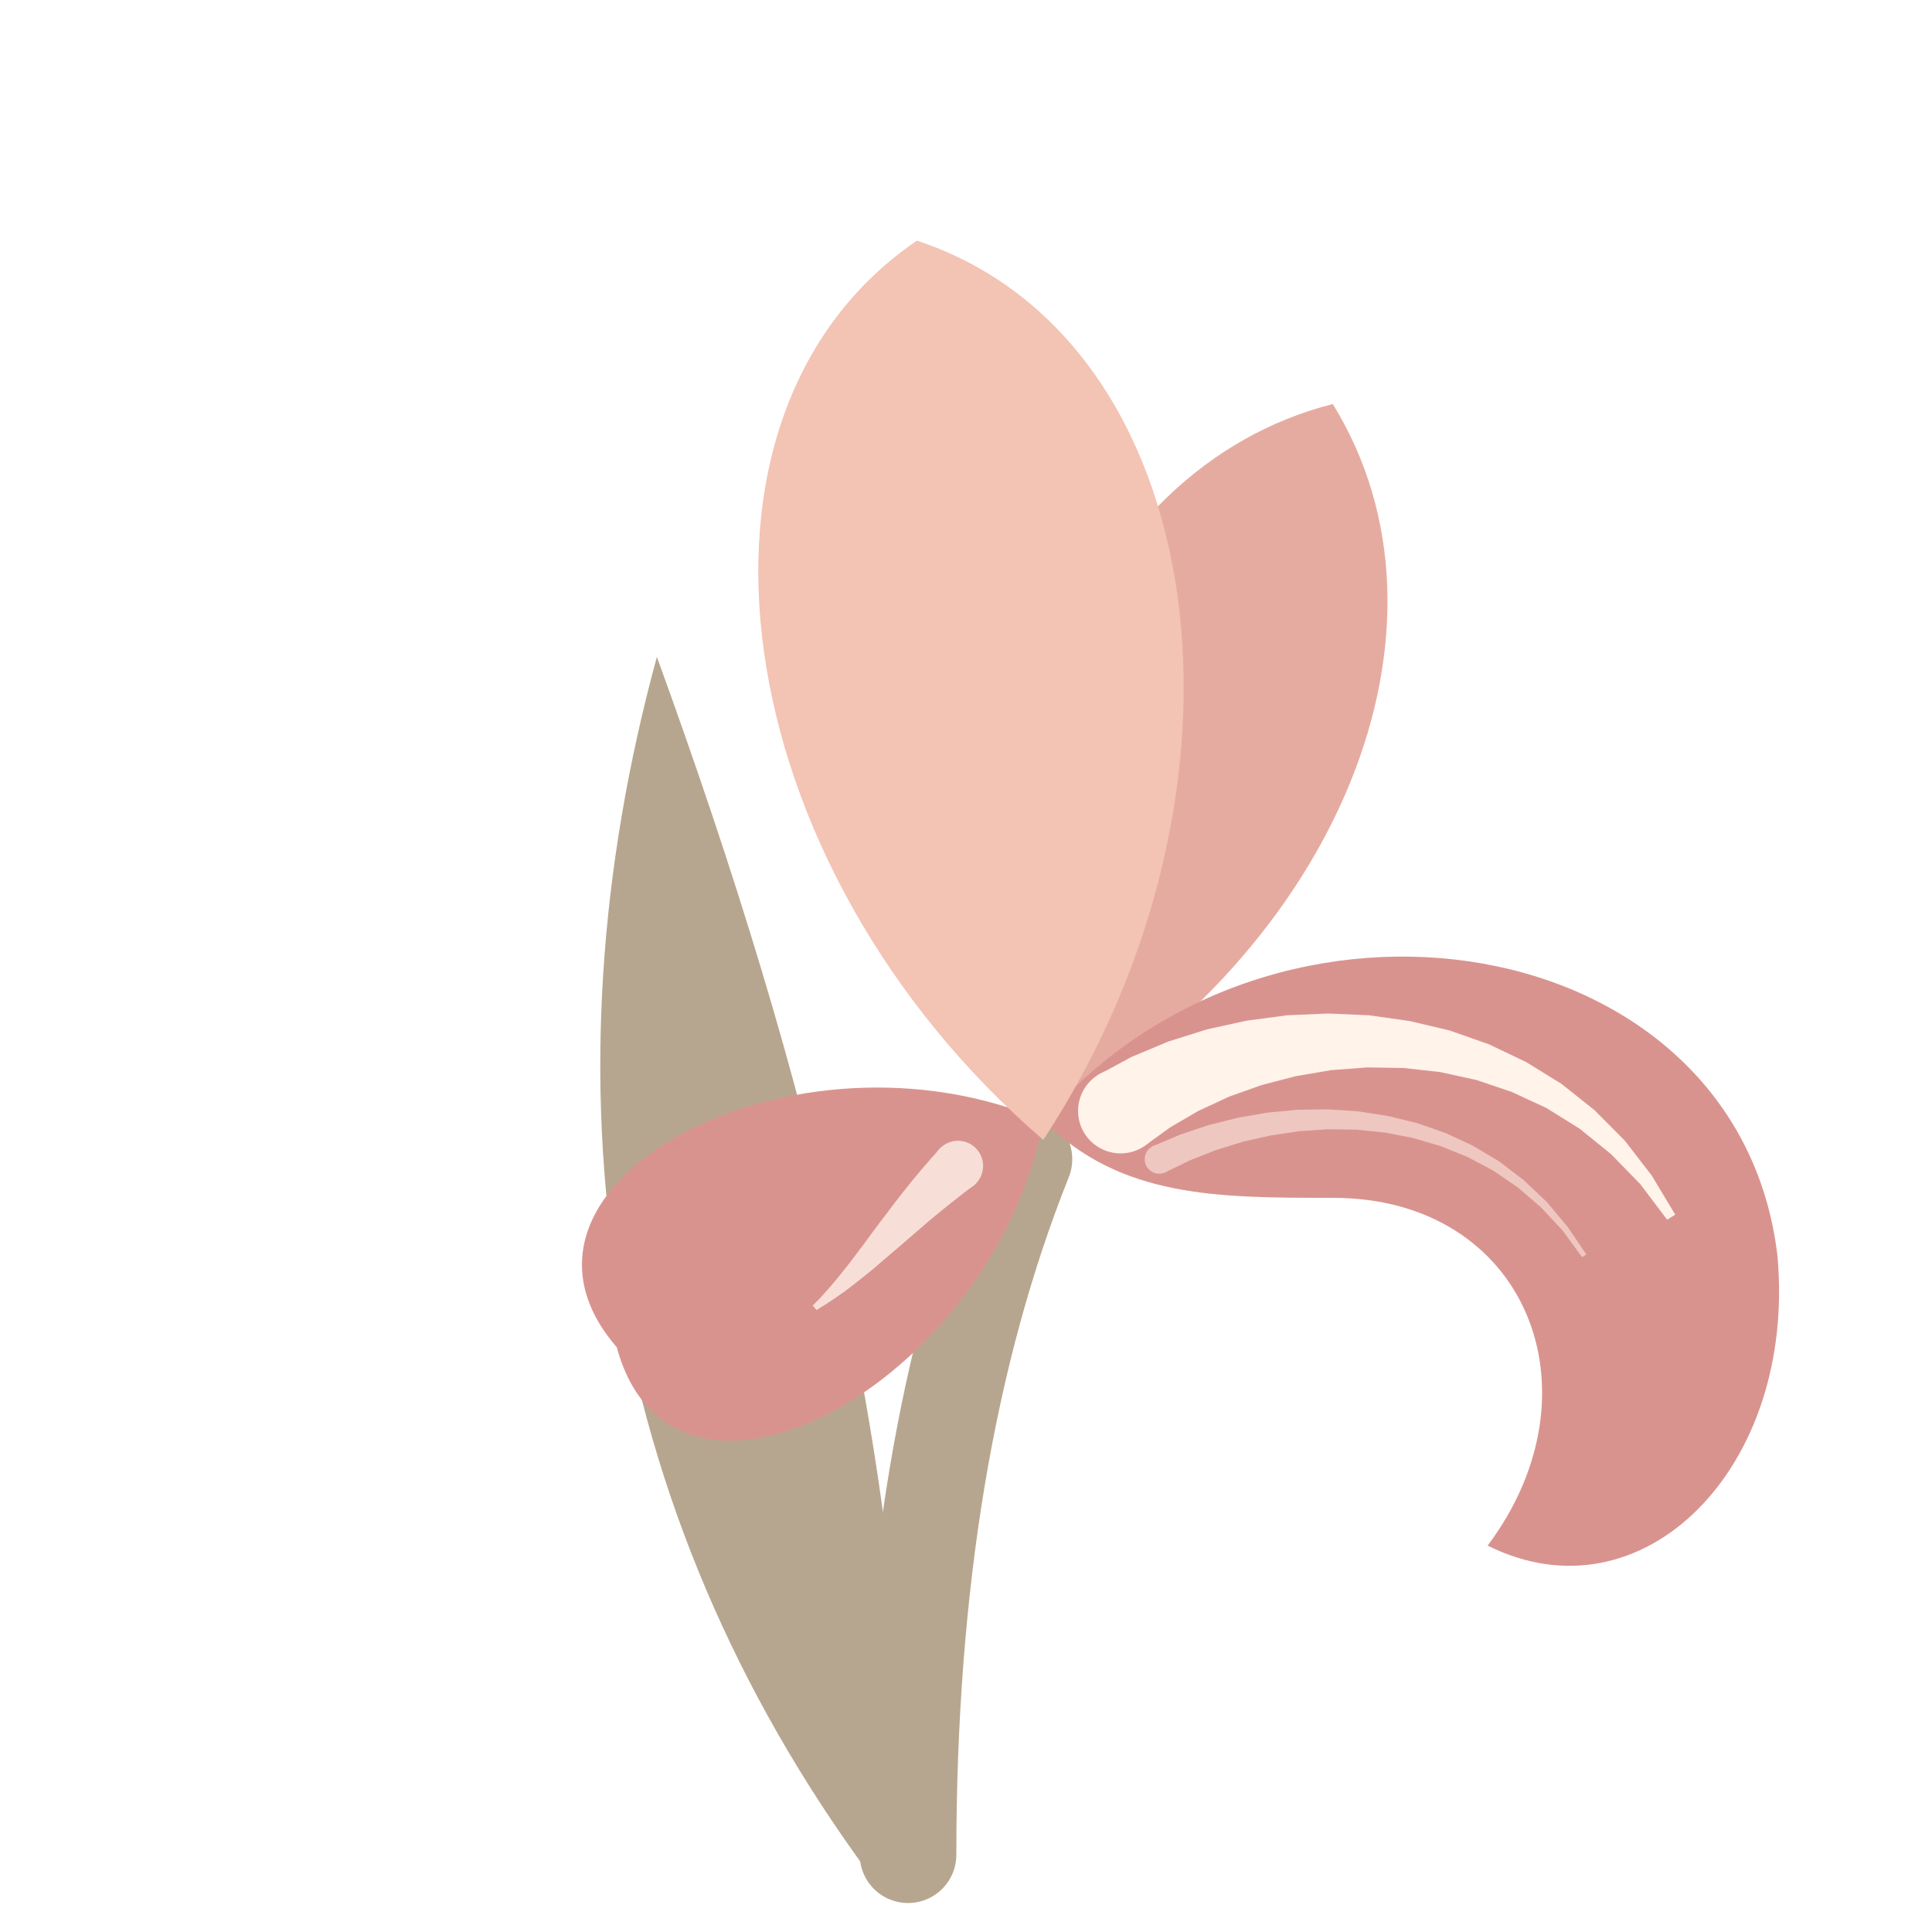
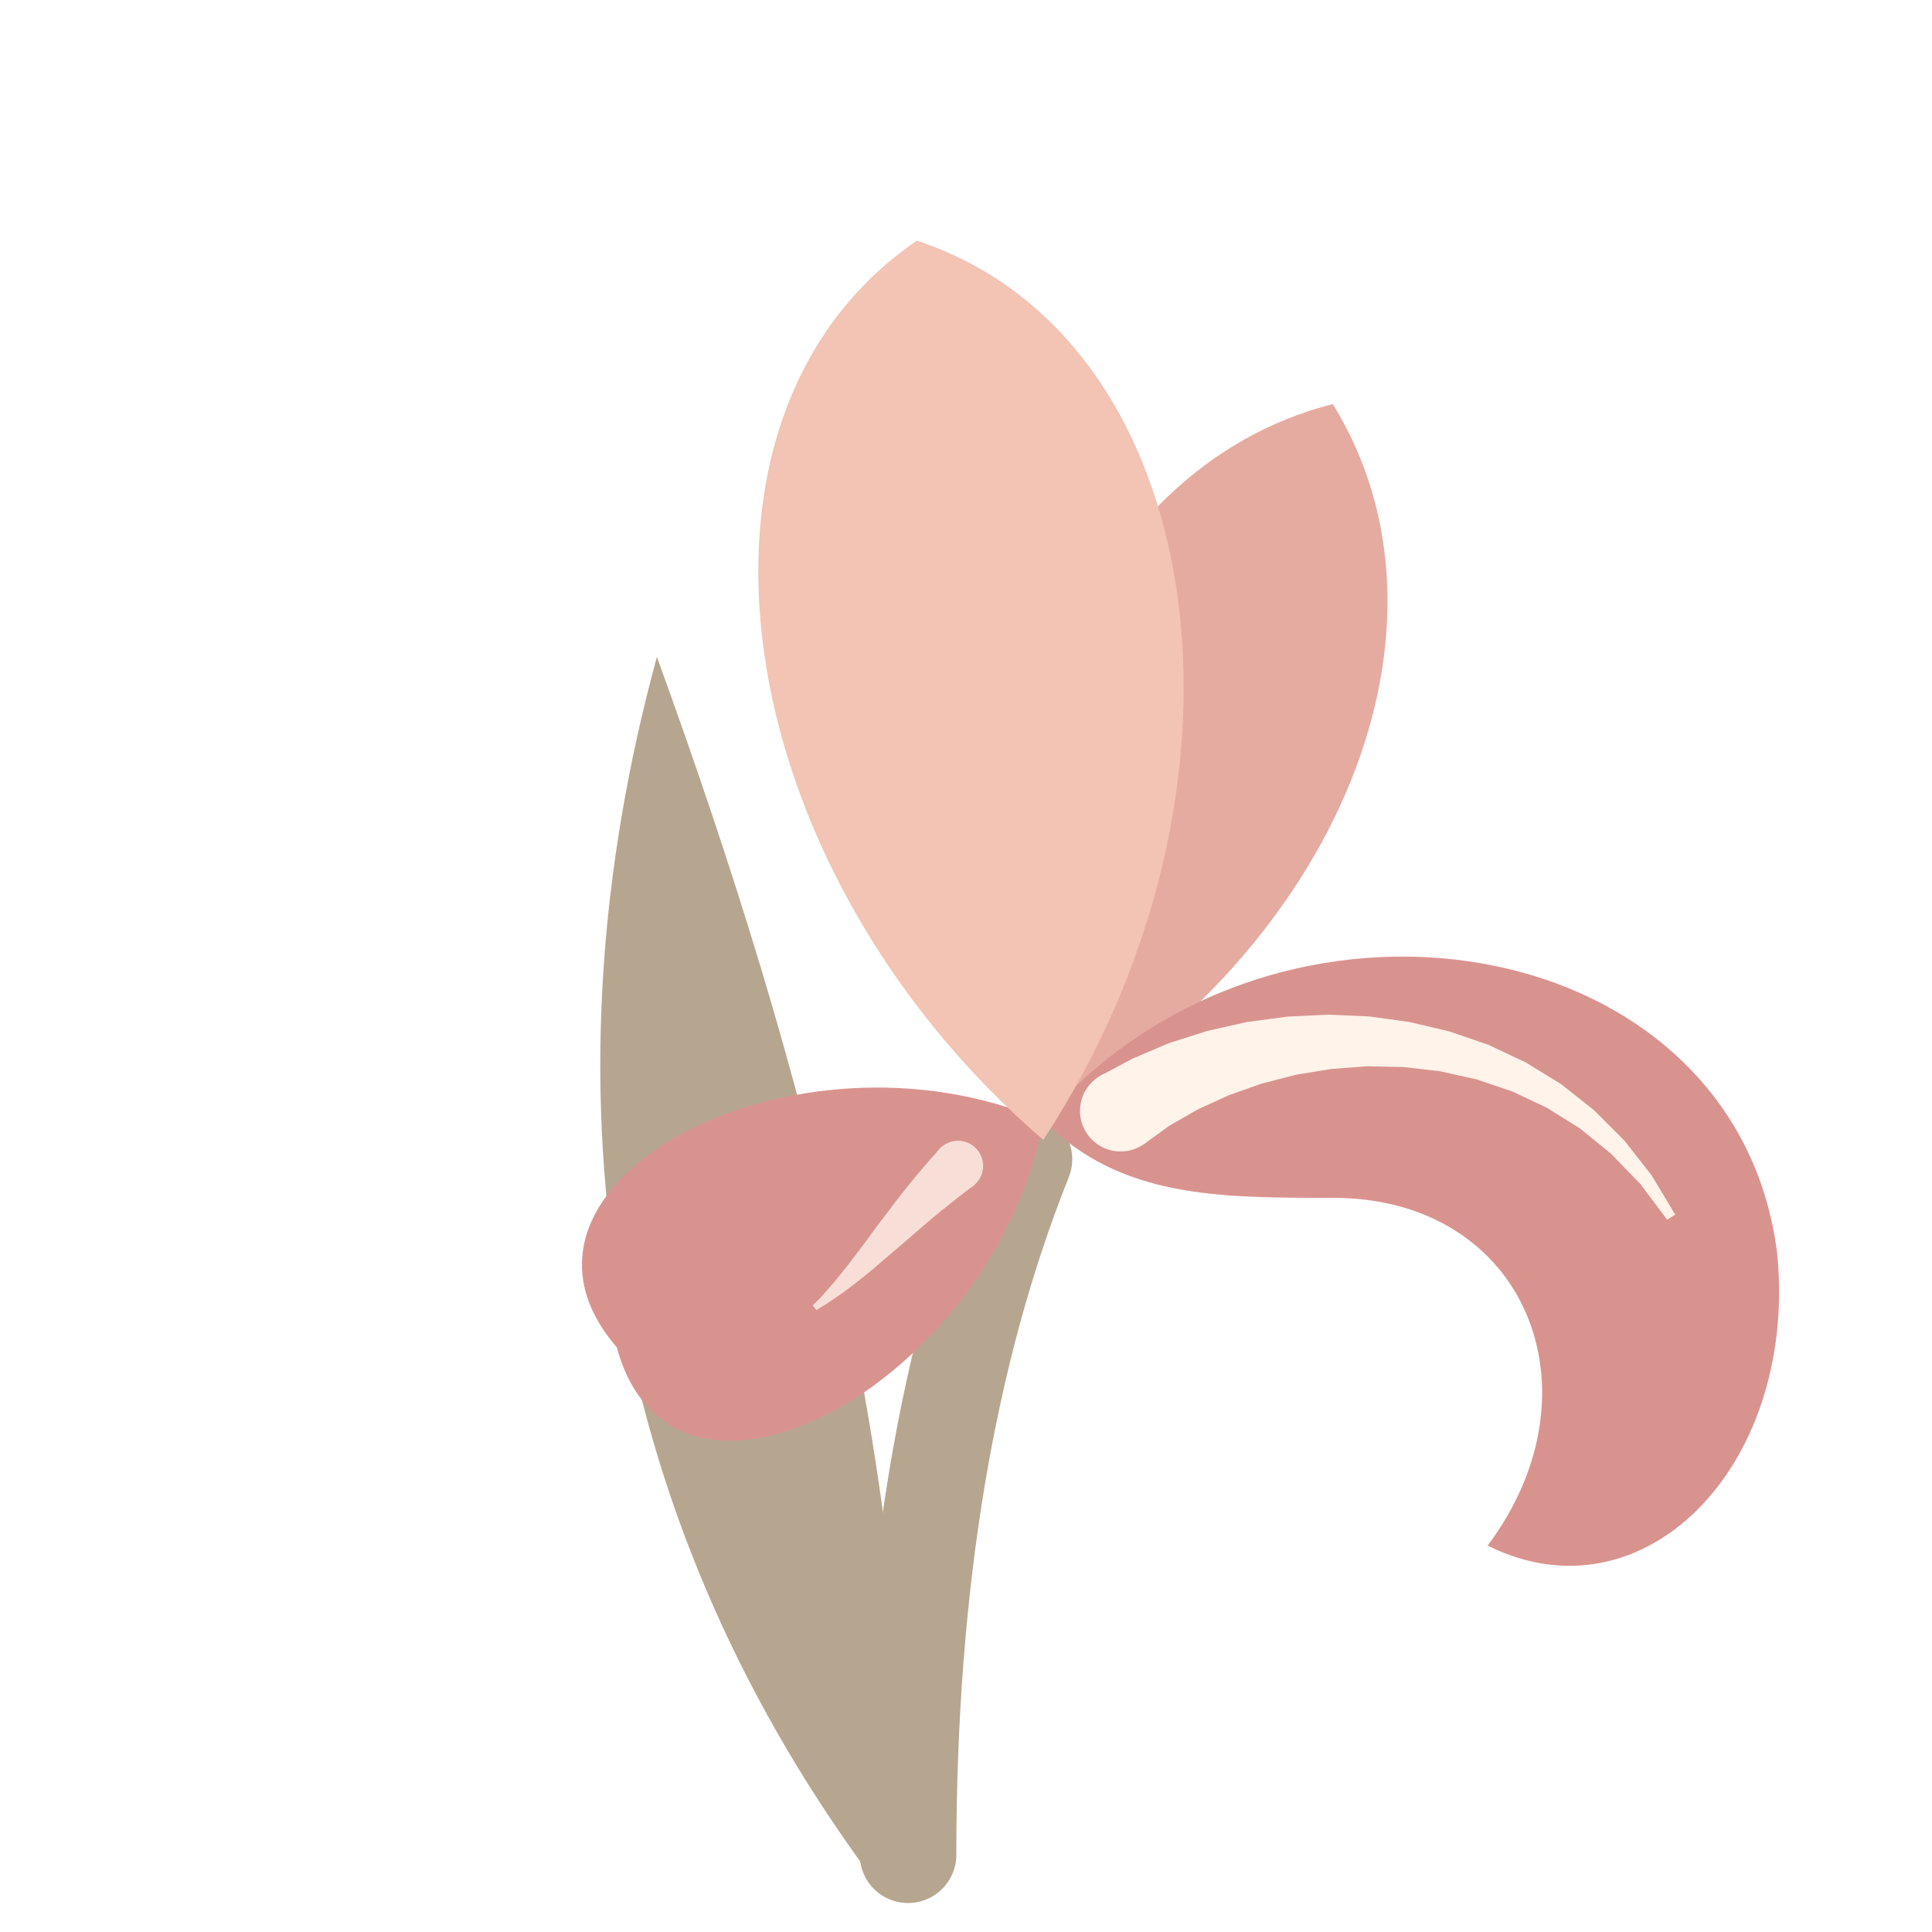
<svg xmlns="http://www.w3.org/2000/svg" viewBox="0 0 100 100">
  <path d="M45 97 C31 78 28 56 34 34 C42 56 47 76 47 97 Z" fill="#B7A68F" />
  <path d="M47 96 C47 82 49 70 53 60" fill="none" stroke="#B7A68F" stroke-width="5" stroke-linecap="round" />
  <g transform="translate(54 58) rotate(-118)">
    <path d="M0 0 C-10.9 -8.8 -10.9 -27.5 0 -25 C10.9 -27.5 10.9 -8.8 0 0 Z" fill="#D9938F" />
    <g fill="#FFF3EA" opacity="0.8">
      <path d="M1.26 -5.32 L0.99 -6.06 L0.71 -6.78 L0.43 -7.47 L0.14 -8.14 L-0.15 -8.79 L-0.44 -9.41 L-0.72 -10.02 L-1.00 -10.61 L-1.28 -11.19 L-1.54 -11.75 L-1.80 -12.31 L-2.04 -12.86 L-2.27 -13.40 L-2.48 -13.94 L-2.68 -14.48 L-2.85 -15.03 L-3.15 -14.97 L-3.11 -14.39 L-3.05 -13.80 L-2.98 -13.21 L-2.88 -12.61 L-2.77 -12.00 L-2.65 -11.39 L-2.51 -10.77 L-2.37 -10.14 L-2.23 -9.50 L-2.08 -8.85 L-1.93 -8.19 L-1.78 -7.52 L-1.64 -6.83 L-1.51 -6.13 L-1.38 -5.42 L-1.26 -4.68 Z" />
      <circle cx="0.00" cy="-5.00" r="1.30" />
    </g>
  </g>
  <g transform="translate(54 58) rotate(22)">
    <path d="M0 0 C-10.9 -14.0 -10.9 -32.0 0 -40 C10.9 -32.0 10.9 -14.0 0 0 Z" fill="#E6ABA0" />
  </g>
  <path d="M54 58 C66 44 90 48 92 65 C93 76 85 84 77 80 C83 72 79 62 69 62 C63 62 58 62 54 58 Z" fill="#D9938F" />
  <g fill="#FFF3EA">
-     <path d="M59.23 59.32 L60.57 58.35 L62.03 57.50 L63.62 56.76 L65.31 56.16 L67.08 55.70 L68.90 55.39 L70.77 55.25 L72.66 55.28 L74.54 55.49 L76.42 55.90 L78.25 56.52 L80.04 57.35 L81.76 58.42 L83.38 59.73 L84.90 61.29 L86.29 63.13 L86.71 62.87 L85.49 60.84 L84.09 59.03 L82.53 57.46 L80.82 56.10 L78.99 54.97 L77.06 54.05 L75.04 53.34 L72.97 52.85 L70.86 52.55 L68.74 52.46 L66.62 52.55 L64.52 52.83 L62.47 53.28 L60.47 53.91 L58.56 54.71 L56.77 55.68 Z" />
-     <circle cx="58.00" cy="57.50" r="2.20" />
-   </g>
-   <g fill="#FFF3EA" opacity="0.55">
-     <path d="M60.33 60.67 L61.61 60.05 L62.96 59.52 L64.35 59.09 L65.78 58.77 L67.24 58.55 L68.72 58.45 L70.20 58.47 L71.68 58.62 L73.13 58.90 L74.56 59.32 L75.95 59.88 L77.29 60.59 L78.56 61.46 L79.76 62.49 L80.88 63.69 L81.89 65.07 L82.11 64.93 L81.13 63.49 L80.05 62.20 L78.86 61.08 L77.59 60.11 L76.23 59.30 L74.81 58.64 L73.34 58.13 L71.82 57.76 L70.28 57.52 L68.72 57.42 L67.15 57.44 L65.59 57.59 L64.05 57.86 L62.54 58.24 L61.08 58.73 L59.67 59.33 Z" />
-     <circle cx="60.00" cy="60.00" r="0.75" />
+     <path d="M59.18 59.24 L60.52 58.27 L62.00 57.42 L63.60 56.69 L65.29 56.09 L67.07 55.63 L68.90 55.33 L70.77 55.19 L72.66 55.23 L74.55 55.45 L76.43 55.87 L78.27 56.49 L80.05 57.33 L81.77 58.40 L83.39 59.72 L84.91 61.29 L86.29 63.13 L86.71 62.87 L85.49 60.84 L84.08 59.04 L82.51 57.47 L80.81 56.12 L78.97 54.99 L77.04 54.08 L75.03 53.39 L72.96 52.90 L70.86 52.61 L68.74 52.52 L66.63 52.62 L64.54 52.90 L62.49 53.36 L60.51 53.99 L58.61 54.80 L56.82 55.76 Z" />
+     <circle cx="58.00" cy="57.50" r="2.10" />
  </g>
  <g transform="translate(54 59) rotate(-8)">
    <path d="M0 0 C-14.4 -16.4 -14.4 -39.9 0 -47 C14.4 -39.9 14.4 -16.4 0 0 Z" fill="#F3C3B4" />
  </g>
</svg>
